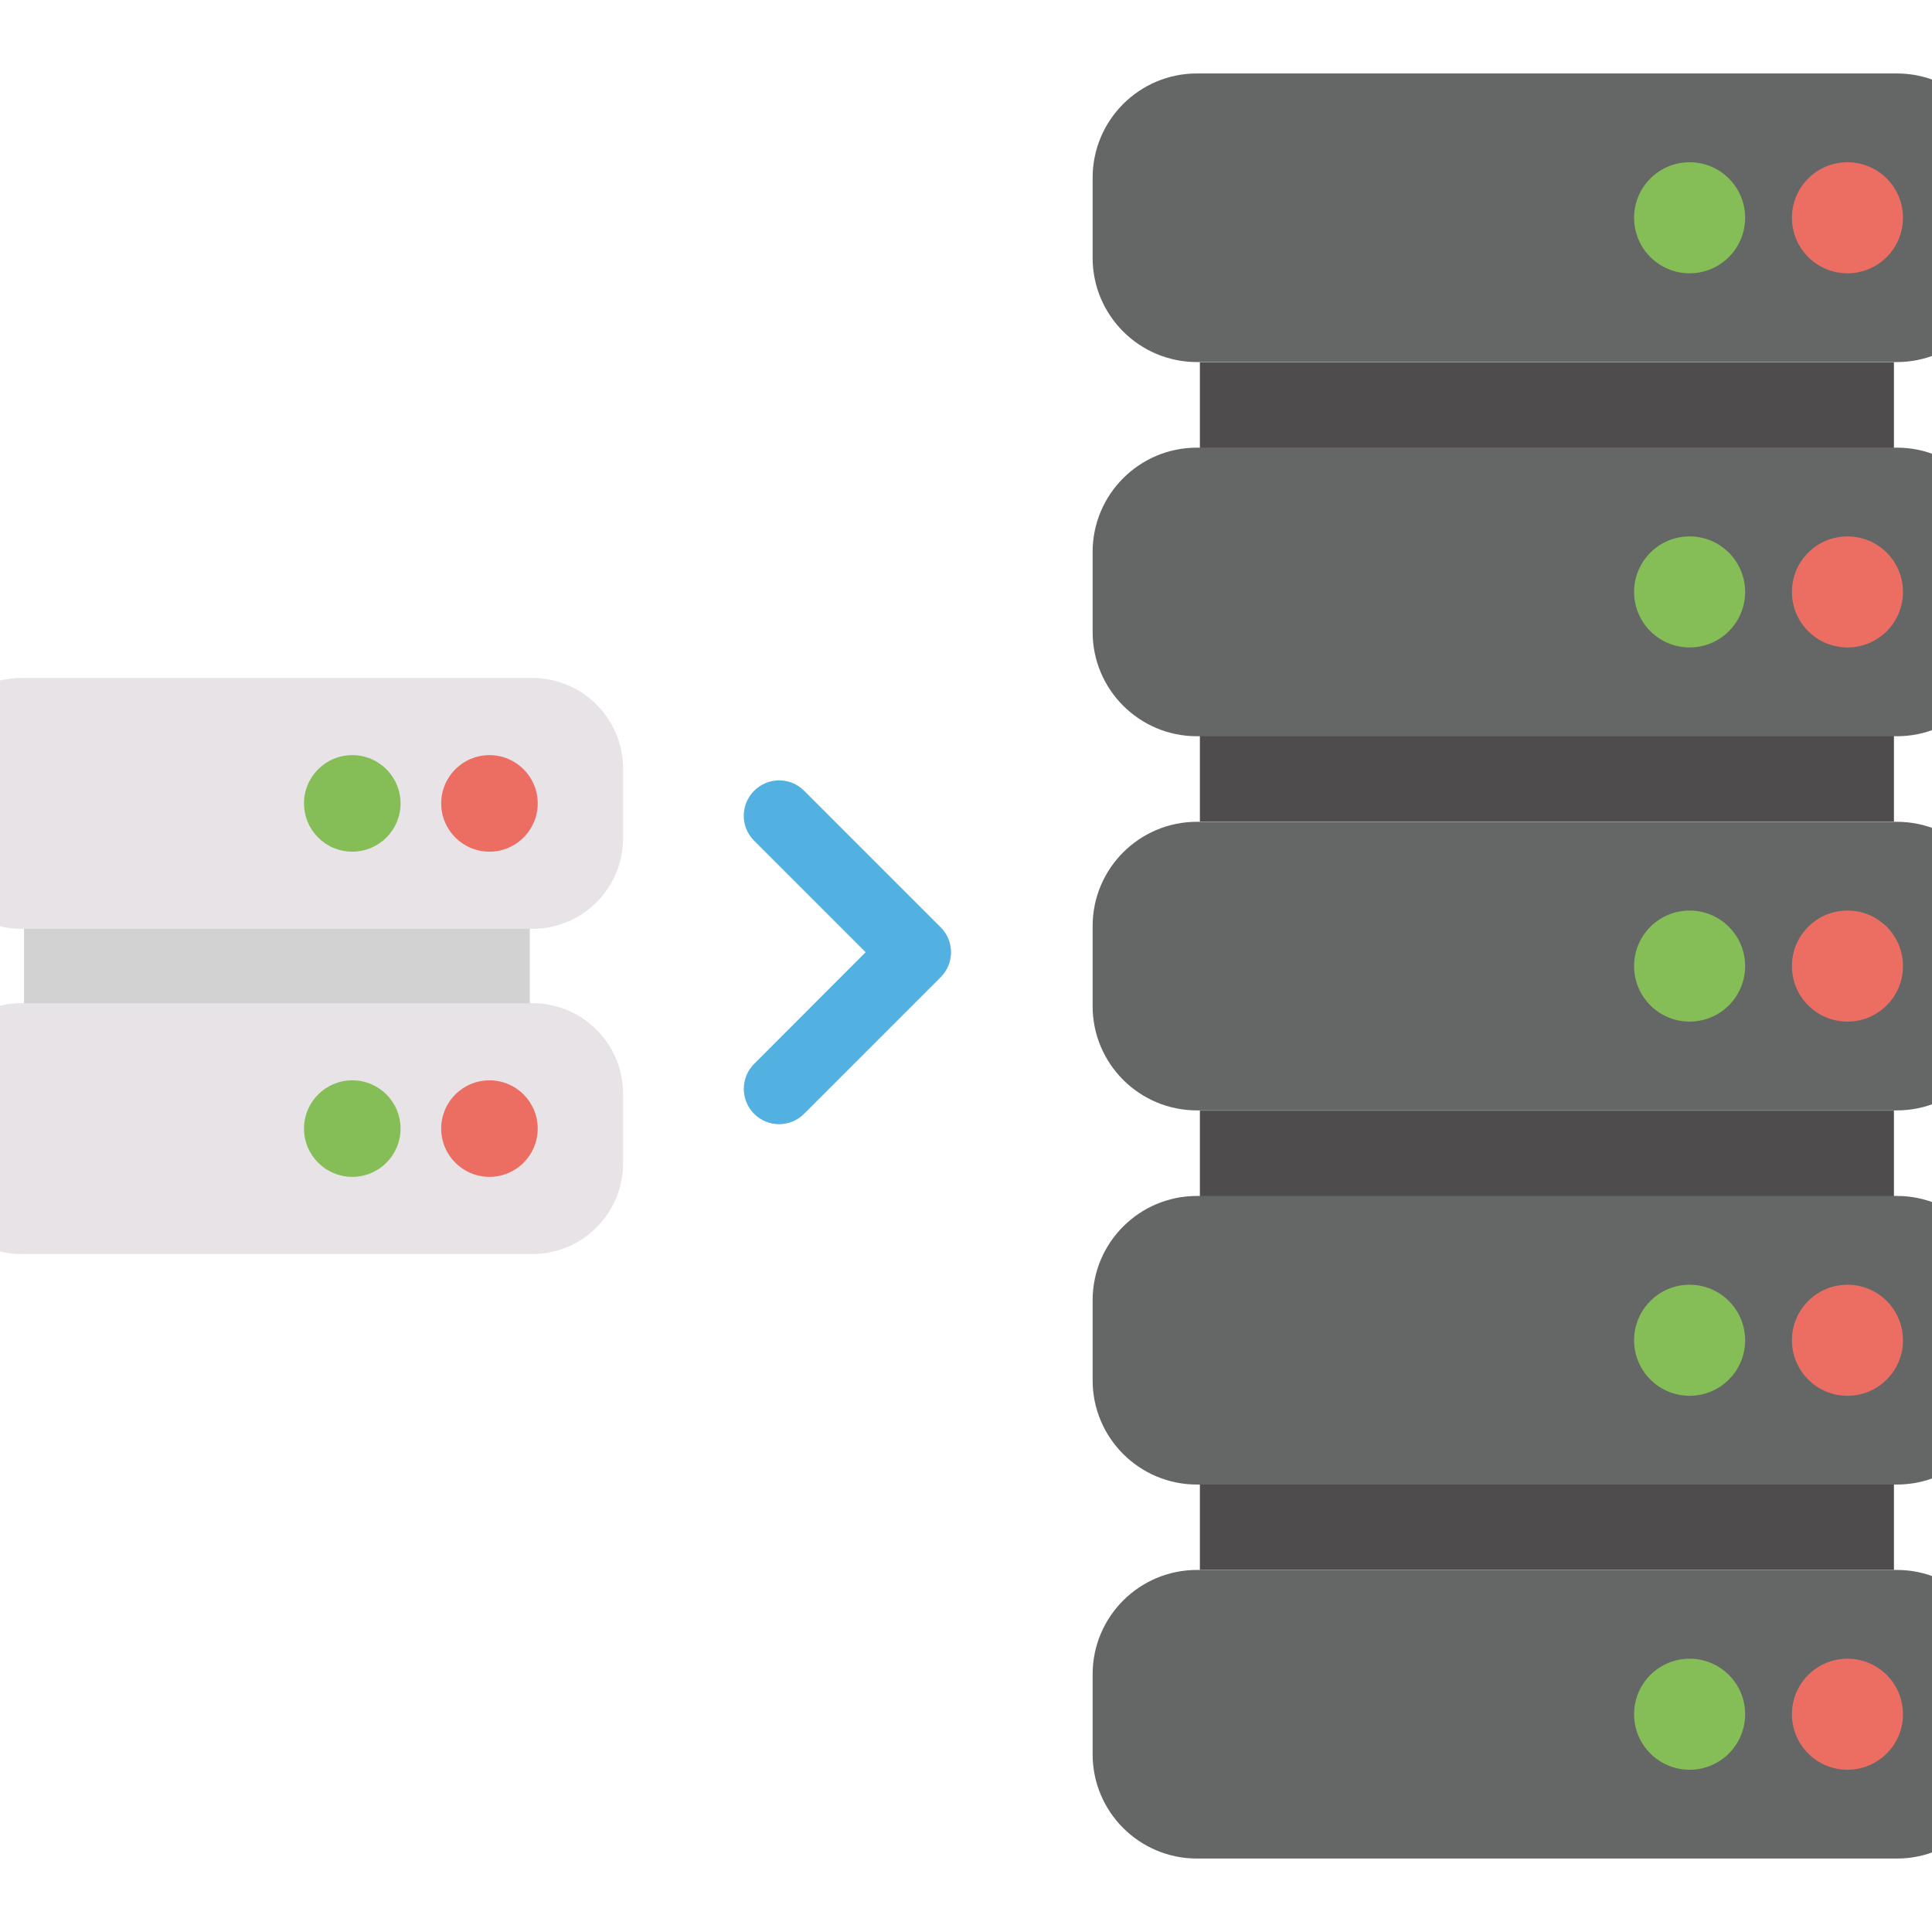
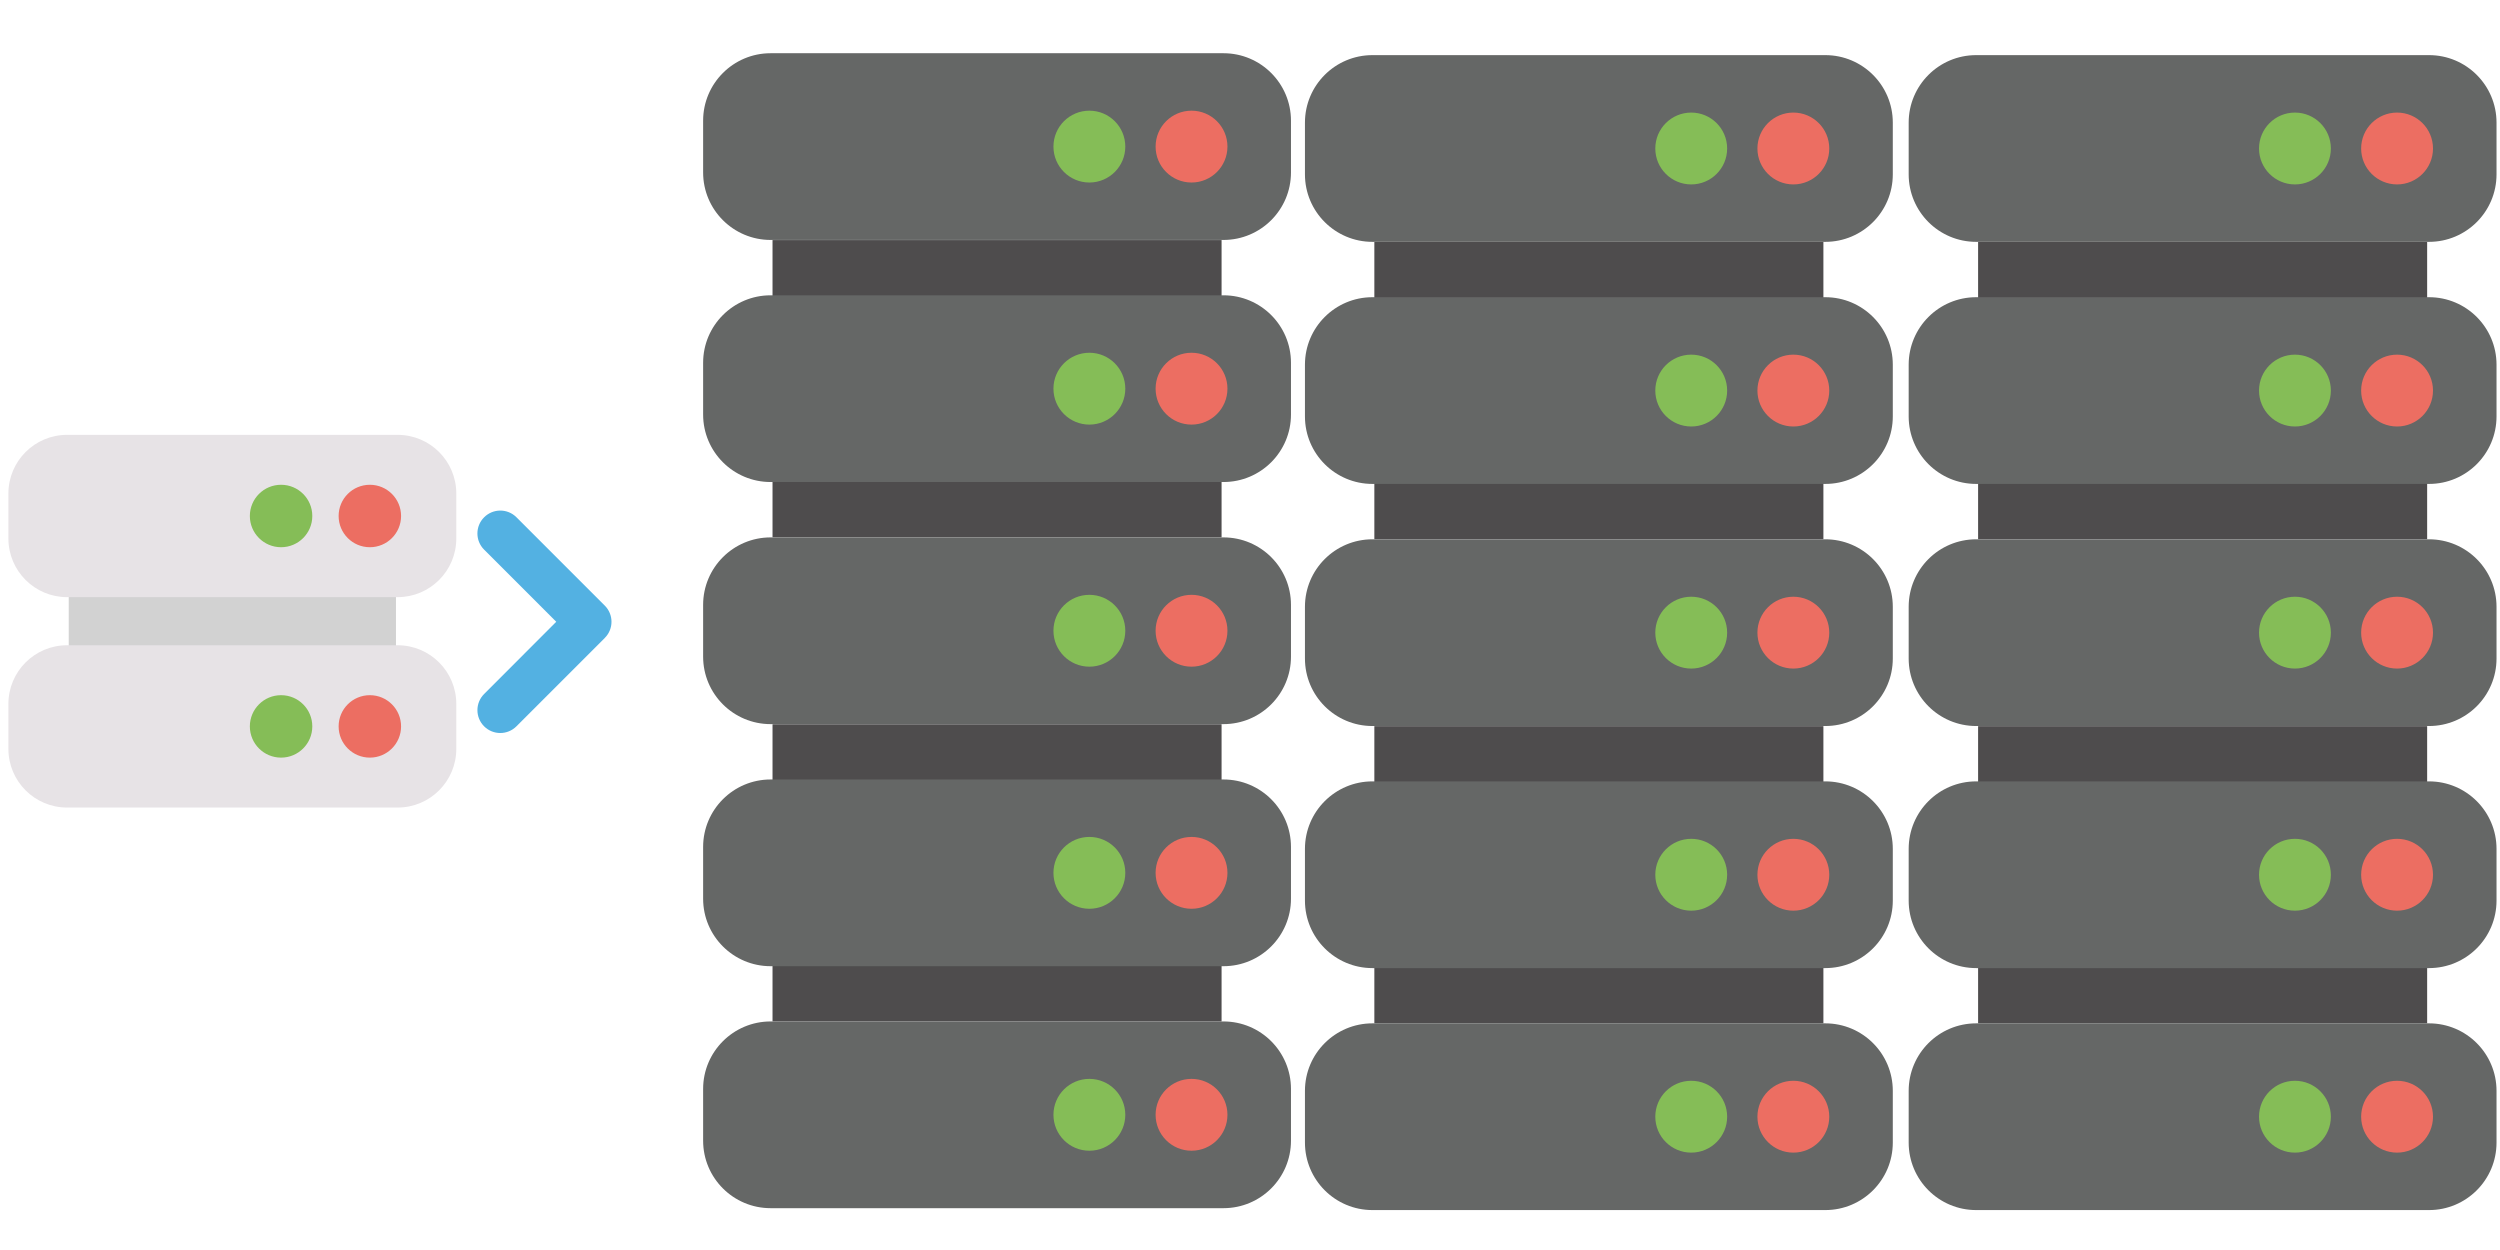
- <svg xmlns="http://www.w3.org/2000/svg" enable-background="new 0 0 50 50" id="Layer_1" version="1.1" viewBox="0 0 50 50" xml:space="preserve">
+ <svg xmlns="http://www.w3.org/2000/svg" width="100" height="50">
  <g>
-     <g>
-       <rect fill="#D2D2D2" height="8.416" width="13.09" x="0.622" y="20.792" />
-       <g>
-         <path d="M0.556,24.038h13.222c1.296,0,2.347-1.051,2.347-2.347v-1.798     c0-1.296-1.051-2.347-2.347-2.347H0.556c-1.296,0-2.347,1.051-2.347,2.347v1.798     C-1.791,22.987-0.74,24.038,0.556,24.038z" fill="#E7E3E6" />
-         <path d="M0.556,32.454h13.222c1.296,0,2.347-1.051,2.347-2.347v-1.798     c0-1.296-1.051-2.347-2.347-2.347H0.556c-1.296,0-2.347,1.051-2.347,2.347l0,1.798     C-1.791,31.403-0.74,32.454,0.556,32.454z" fill="#E7E3E6" />
-       </g>
-       <g>
-         <circle cx="12.667" cy="29.208" fill="#EC6E62" r="1.249" />
-         <circle cx="9.117" cy="29.208" fill="#85BD57" r="1.249" />
-       </g>
-       <g>
-         <circle cx="12.667" cy="20.792" fill="#EC6E62" r="1.249" />
-         <circle cx="9.117" cy="20.792" fill="#85BD57" r="1.249" />
-       </g>
+     <rect fill="none" id="canvas_background" height="52" width="102" y="-1" x="-1" />
+   </g>
+   <g>
+     <rect id="svg_3" y="20.64" x="2.749" width="13.09" height="8.416" fill="#D2D2D2" />
+     <path id="svg_5" fill="#E7E3E6" d="m2.683,23.886l13.222,0c1.296,0 2.347,-1.051 2.347,-2.347l0,-1.798c0,-1.296 -1.051,-2.347 -2.347,-2.347l-13.222,0c-1.296,0 -2.347,1.051 -2.347,2.347l0,1.798c0,1.296 1.051,2.347 2.347,2.347z" />
+     <path id="svg_6" fill="#E7E3E6" d="m2.683,32.302l13.222,0c1.296,0 2.347,-1.051 2.347,-2.347l0,-1.798c0,-1.296 -1.051,-2.347 -2.347,-2.347l-13.222,0c-1.296,0 -2.347,1.051 -2.347,2.347l0,1.798c0,1.296 1.051,2.347 2.347,2.347z" />
+     <circle id="svg_8" r="1.249" fill="#EC6E62" cy="29.056" cx="14.794" />
+     <circle id="svg_9" r="1.249" fill="#85BD57" cy="29.056" cx="11.243" />
+     <circle id="svg_11" r="1.249" fill="#EC6E62" cy="20.64" cx="14.794" />
+     <circle id="svg_12" r="1.249" fill="#85BD57" cy="20.64" cx="11.243" />
+     <rect id="svg_14" y="28.97" x="30.901" width="17.962" height="11.888" fill="#4E4C4D" />
+     <path id="svg_15" fill="#656766" d="m30.825,28.965l18.114,0c1.491,0 2.7,-1.209 2.7,-2.7l0,-2.069c0,-1.491 -1.209,-2.7 -2.7,-2.7l-18.114,0c-1.491,0 -2.7,1.209 -2.7,2.7l0,2.069c0,1.491 1.209,2.7 2.7,2.7z" />
+     <path id="svg_16" fill="#656766" d="m30.825,38.648l18.114,0c1.491,0 2.7,-1.209 2.7,-2.7l0,-2.069c0,-1.491 -1.209,-2.7 -2.7,-2.7l-18.114,0c-1.491,0 -2.7,1.209 -2.7,2.7l0,2.069c0,1.491 1.209,2.7 2.7,2.7z" />
+     <path id="svg_17" fill="#656766" d="m30.825,48.327l18.114,0c1.491,0 2.7,-1.209 2.7,-2.7l0,-2.069c0,-1.491 -1.209,-2.7 -2.7,-2.7l-18.114,0c-1.491,0 -2.7,1.209 -2.7,2.7l0,2.069c0,1.491 1.209,2.7 2.7,2.7z" />
+     <circle id="svg_19" r="1.437" fill="#EC6E62" cy="44.592" cx="47.661" />
+     <circle id="svg_20" r="1.437" fill="#85BD57" cy="44.592" cx="43.575" />
+     <circle id="svg_22" r="1.437" fill="#EC6E62" cy="34.914" cx="47.661" />
+     <circle id="svg_23" r="1.437" fill="#85BD57" cy="34.914" cx="43.575" />
+     <circle id="svg_25" r="1.437" fill="#EC6E62" cy="25.23" cx="47.661" />
+     <circle id="svg_26" r="1.437" fill="#85BD57" cy="25.23" cx="43.575" />
+     <rect id="svg_27" y="9.603" x="30.901" width="17.962" height="11.888" fill="#4E4C4D" />
+     <path id="svg_28" fill="#656766" d="m30.825,9.598l18.114,0c1.491,0 2.7,-1.209 2.7,-2.7l0,-2.069c0,-1.491 -1.209,-2.7 -2.7,-2.7l-18.114,0c-1.491,0 -2.7,1.209 -2.7,2.7l0,2.069c0,1.491 1.209,2.7 2.7,2.7z" />
+     <path id="svg_29" fill="#656766" d="m30.825,19.281l18.114,0c1.491,0 2.7,-1.209 2.7,-2.7l0,-2.069c0,-1.491 -1.209,-2.7 -2.7,-2.7l-18.114,0c-1.491,0 -2.7,1.209 -2.7,2.7l0,2.069c0,1.491 1.209,2.7 2.7,2.7z" />
+     <g id="svg_30">
+       <circle id="svg_31" r="1.437" fill="#EC6E62" cy="15.547" cx="47.661" />
+       <circle id="svg_32" r="1.437" fill="#85BD57" cy="15.547" cx="43.575" />
    </g>
-     <g>
-       <rect fill="#4E4C4D" height="11.888" width="17.962" x="31.053" y="28.742" />
-       <path d="M30.977,28.737h18.114c1.491,0,2.7-1.209,2.7-2.7v-2.069    c0-1.491-1.209-2.7-2.7-2.7H30.977c-1.491,0-2.7,1.209-2.7,2.7v2.069    C28.276,27.528,29.485,28.737,30.977,28.737z" fill="#656766" />
-       <path d="M30.977,38.42h18.114c1.491,0,2.7-1.209,2.7-2.7v-2.069    c0-1.491-1.209-2.7-2.7-2.7H30.977c-1.491,0-2.7,1.209-2.7,2.7v2.069    C28.276,37.211,29.485,38.42,30.977,38.42z" fill="#656766" />
-       <path d="M30.977,48.099h18.114c1.491,0,2.7-1.209,2.7-2.7v-2.069    c0-1.491-1.209-2.7-2.7-2.7H30.977c-1.491,0-2.7,1.209-2.7,2.7v2.069    C28.276,46.89,29.485,48.099,30.977,48.099z" fill="#656766" />
-       <g>
-         <circle cx="47.812" cy="44.364" fill="#EC6E62" r="1.437" />
-         <circle cx="43.727" cy="44.364" fill="#85BD57" r="1.437" />
-       </g>
-       <g>
-         <circle cx="47.812" cy="34.686" fill="#EC6E62" r="1.437" />
-         <circle cx="43.727" cy="34.686" fill="#85BD57" r="1.437" />
-       </g>
-       <g>
-         <circle cx="47.812" cy="25.002" fill="#EC6E62" r="1.437" />
-         <circle cx="43.727" cy="25.002" fill="#85BD57" r="1.437" />
-       </g>
-       <rect fill="#4E4C4D" height="11.888" width="17.962" x="31.053" y="9.375" />
-       <path d="M30.977,9.37h18.114c1.491,0,2.7-1.209,2.7-2.7V4.601    c0-1.491-1.209-2.7-2.7-2.7H30.977c-1.491,0-2.7,1.209-2.7,2.7V6.67    C28.276,8.161,29.485,9.37,30.977,9.37z" fill="#656766" />
-       <path d="M30.977,19.054h18.114c1.491,0,2.7-1.209,2.7-2.7v-2.069    c0-1.491-1.209-2.7-2.7-2.7H30.977c-1.491,0-2.7,1.209-2.7,2.7v2.069    C28.276,17.845,29.485,19.054,30.977,19.054z" fill="#656766" />
-       <g>
-         <circle cx="47.812" cy="15.319" fill="#EC6E62" r="1.437" />
-         <circle cx="43.727" cy="15.319" fill="#85BD57" r="1.437" />
-       </g>
-       <g>
-         <circle cx="47.812" cy="5.636" fill="#EC6E62" r="1.437" />
-         <circle cx="43.727" cy="5.636" fill="#85BD57" r="1.437" />
-       </g>
+     <g id="svg_33">
+       <circle id="svg_34" r="1.437" fill="#EC6E62" cy="5.864" cx="47.661" />
+       <circle id="svg_35" r="1.437" fill="#85BD57" cy="5.864" cx="43.575" />
    </g>
-     <path d="M24.345,25.29l-3.536,3.536c-0.357,0.357-0.935,0.357-1.292-0l0,0   c-0.357-0.357-0.357-0.935-0.001-1.292l2.886-2.89l-2.886-2.886c-0.356-0.356-0.357-0.934-0.001-1.291   l0.002-0.002c0.357-0.358,0.936-0.359,1.293-0.001l3.534,3.534   C24.702,24.354,24.702,24.933,24.345,25.29z" fill="#53B1E2" />
+     <path id="svg_36" fill="#53B1E2" d="m24.193,25.517l-3.536,3.536c-0.357,0.357 -0.935,0.357 -1.292,-0l0,0c-0.357,-0.357 -0.357,-0.935 -0.001,-1.292l2.886,-2.89l-2.886,-2.886c-0.356,-0.356 -0.357,-0.934 -0.001,-1.291l0.002,-0.002c0.357,-0.358 0.936,-0.359 1.293,-0.001l3.534,3.534c0.357,0.357 0.357,0.935 0,1.292z" />
+     <rect id="svg_37" y="29.046" x="54.974" width="17.962" height="11.888" fill="#4E4C4D" />
+     <path id="svg_38" fill="#656766" d="m54.898,29.041l18.114,0c1.491,0 2.7,-1.209 2.7,-2.7l0,-2.069c0,-1.491 -1.209,-2.7 -2.7,-2.7l-18.114,0c-1.491,0 -2.7,1.209 -2.7,2.7l0,2.069c0,1.491 1.209,2.7 2.7,2.7z" />
+     <path id="svg_39" fill="#656766" d="m54.898,38.724l18.114,0c1.491,0 2.7,-1.209 2.7,-2.7l0,-2.069c0,-1.491 -1.209,-2.7 -2.7,-2.7l-18.114,0c-1.491,0 -2.7,1.209 -2.7,2.7l0,2.069c0,1.491 1.209,2.7 2.7,2.7z" />
+     <path id="svg_40" fill="#656766" d="m54.898,48.403l18.114,0c1.491,0 2.7,-1.209 2.7,-2.7l0,-2.069c0,-1.491 -1.209,-2.7 -2.7,-2.7l-18.114,0c-1.491,0 -2.7,1.209 -2.7,2.7l0,2.069c0,1.491 1.209,2.7 2.7,2.7z" />
+     <circle id="svg_41" r="1.437" fill="#EC6E62" cy="44.668" cx="71.734" />
+     <circle id="svg_42" r="1.437" fill="#85BD57" cy="44.668" cx="67.649" />
+     <circle id="svg_43" r="1.437" fill="#EC6E62" cy="34.99" cx="71.734" />
+     <circle id="svg_44" r="1.437" fill="#85BD57" cy="34.99" cx="67.649" />
+     <circle id="svg_45" r="1.437" fill="#EC6E62" cy="25.306" cx="71.734" />
+     <circle id="svg_46" r="1.437" fill="#85BD57" cy="25.306" cx="67.649" />
+     <rect id="svg_47" y="9.679" x="54.974" width="17.962" height="11.888" fill="#4E4C4D" />
+     <path id="svg_48" fill="#656766" d="m54.898,9.674l18.114,0c1.491,0 2.7,-1.209 2.7,-2.7l0,-2.069c0,-1.491 -1.209,-2.7 -2.7,-2.7l-18.114,0c-1.491,0 -2.7,1.209 -2.7,2.7l0,2.069c0,1.491 1.209,2.7 2.7,2.7z" />
+     <path id="svg_49" fill="#656766" d="m54.898,19.357l18.114,0c1.491,0 2.7,-1.209 2.7,-2.7l0,-2.069c0,-1.491 -1.209,-2.7 -2.7,-2.7l-18.114,0c-1.491,0 -2.7,1.209 -2.7,2.7l0,2.069c0,1.491 1.209,2.7 2.7,2.7z" />
+     <g id="svg_52">
+       <circle id="svg_50" r="1.437" fill="#EC6E62" cy="15.623" cx="71.734" />
+       <circle id="svg_51" r="1.437" fill="#85BD57" cy="15.623" cx="67.649" />
+     </g>
+     <g id="svg_55">
+       <circle id="svg_53" r="1.437" fill="#EC6E62" cy="5.94" cx="71.734" />
+       <circle id="svg_54" r="1.437" fill="#85BD57" cy="5.94" cx="67.649" />
+     </g>
+     <rect id="svg_56" y="29.046" x="79.124" width="17.962" height="11.888" fill="#4E4C4D" />
+     <path id="svg_57" fill="#656766" d="m79.047,29.041l18.114,0c1.491,0 2.7,-1.209 2.7,-2.7l0,-2.069c0,-1.491 -1.209,-2.7 -2.7,-2.7l-18.114,0c-1.491,0 -2.7,1.209 -2.7,2.7l0,2.069c0,1.491 1.209,2.7 2.7,2.7z" />
+     <path id="svg_58" fill="#656766" d="m79.047,38.724l18.114,0c1.491,0 2.7,-1.209 2.7,-2.7l0,-2.069c0,-1.491 -1.209,-2.7 -2.7,-2.7l-18.114,0c-1.491,0 -2.7,1.209 -2.7,2.7l0,2.069c0,1.491 1.209,2.7 2.7,2.7z" />
+     <path id="svg_59" fill="#656766" d="m79.047,48.403l18.114,0c1.491,0 2.7,-1.209 2.7,-2.7l0,-2.069c0,-1.491 -1.209,-2.7 -2.7,-2.7l-18.114,0c-1.491,0 -2.7,1.209 -2.7,2.7l0,2.069c0,1.491 1.209,2.7 2.7,2.7z" />
+     <circle id="svg_60" r="1.437" fill="#EC6E62" cy="44.668" cx="95.883" />
+     <circle id="svg_61" r="1.437" fill="#85BD57" cy="44.668" cx="91.798" />
+     <circle id="svg_62" r="1.437" fill="#EC6E62" cy="34.99" cx="95.883" />
+     <circle id="svg_63" r="1.437" fill="#85BD57" cy="34.99" cx="91.798" />
+     <circle id="svg_64" r="1.437" fill="#EC6E62" cy="25.306" cx="95.883" />
+     <circle id="svg_65" r="1.437" fill="#85BD57" cy="25.306" cx="91.798" />
+     <rect id="svg_66" y="9.679" x="79.124" width="17.962" height="11.888" fill="#4E4C4D" />
+     <path id="svg_67" fill="#656766" d="m79.047,9.674l18.114,0c1.491,0 2.7,-1.209 2.7,-2.7l0,-2.069c0,-1.491 -1.209,-2.7 -2.7,-2.7l-18.114,0c-1.491,0 -2.7,1.209 -2.7,2.7l0,2.069c0,1.491 1.209,2.7 2.7,2.7z" />
+     <path id="svg_68" fill="#656766" d="m79.047,19.357l18.114,0c1.491,0 2.7,-1.209 2.7,-2.7l0,-2.069c0,-1.491 -1.209,-2.7 -2.7,-2.7l-18.114,0c-1.491,0 -2.7,1.209 -2.7,2.7l0,2.069c0,1.491 1.209,2.7 2.7,2.7z" />
+     <g id="svg_71">
+       <circle id="svg_69" r="1.437" fill="#EC6E62" cy="15.623" cx="95.883" />
+       <circle id="svg_70" r="1.437" fill="#85BD57" cy="15.623" cx="91.798" />
+     </g>
+     <g id="svg_74">
+       <circle id="svg_72" r="1.437" fill="#EC6E62" cy="5.94" cx="95.883" />
+       <circle id="svg_73" r="1.437" fill="#85BD57" cy="5.94" cx="91.798" />
+     </g>
  </g>
</svg>
